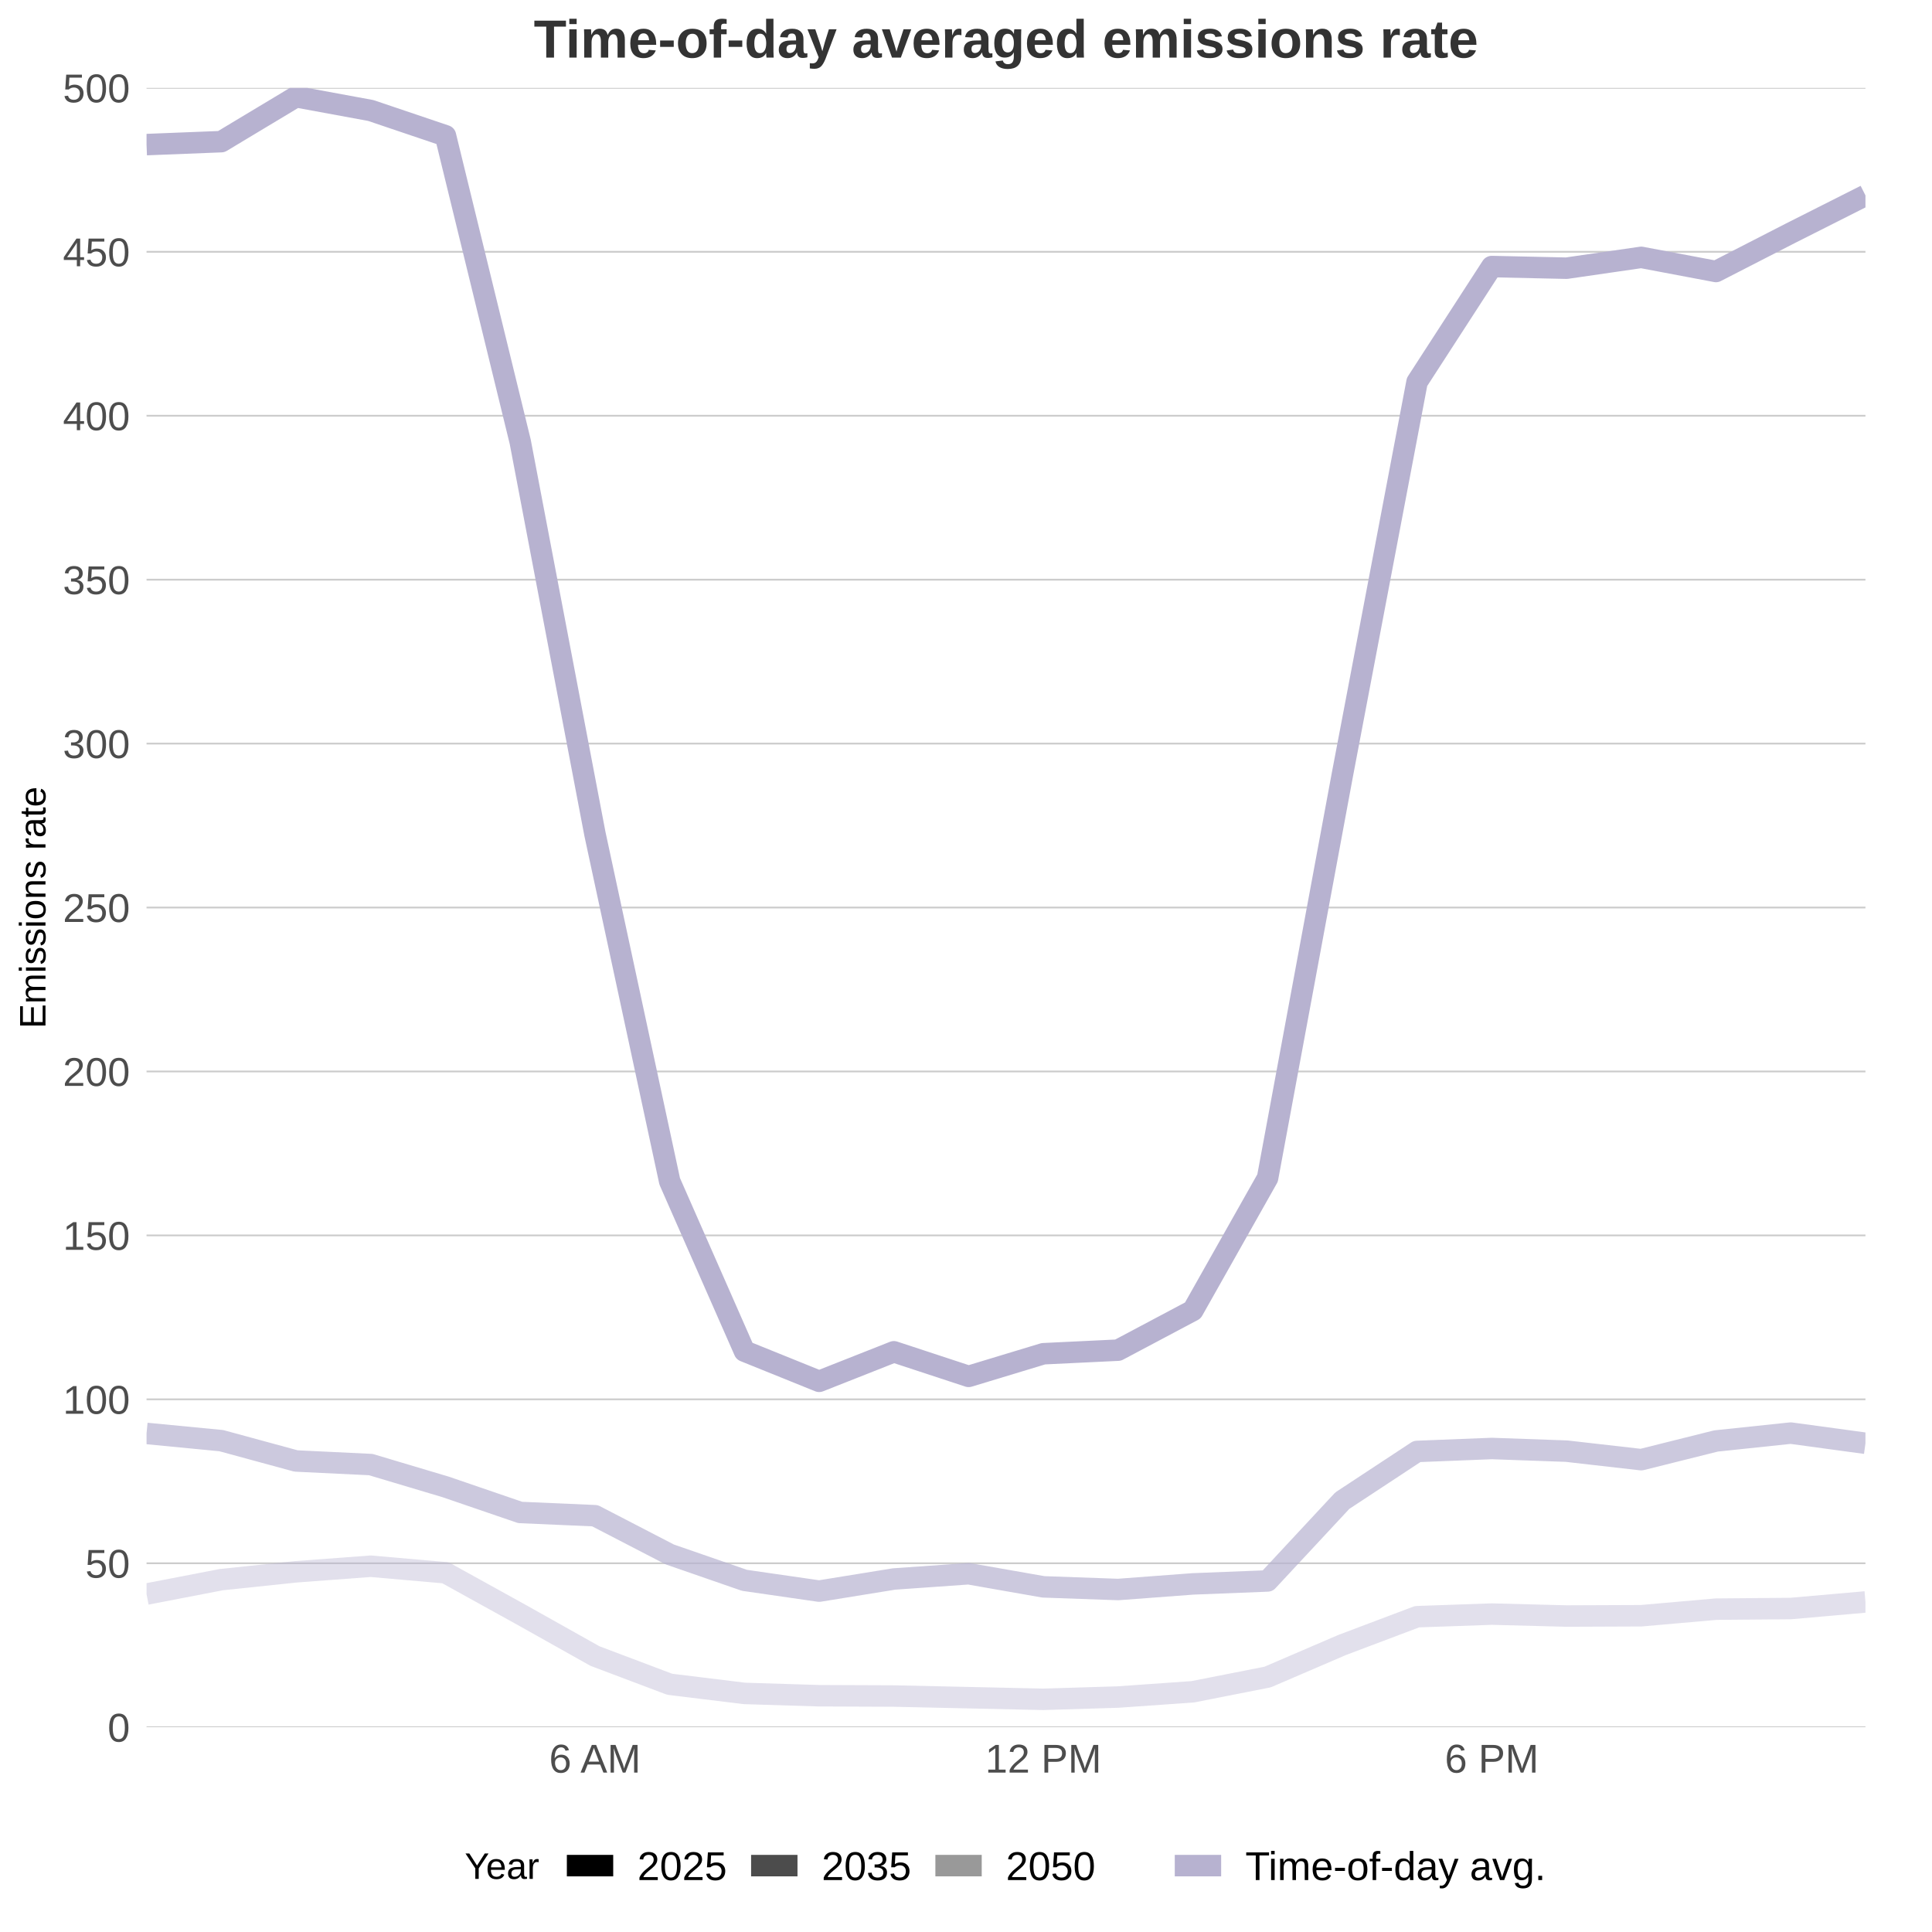
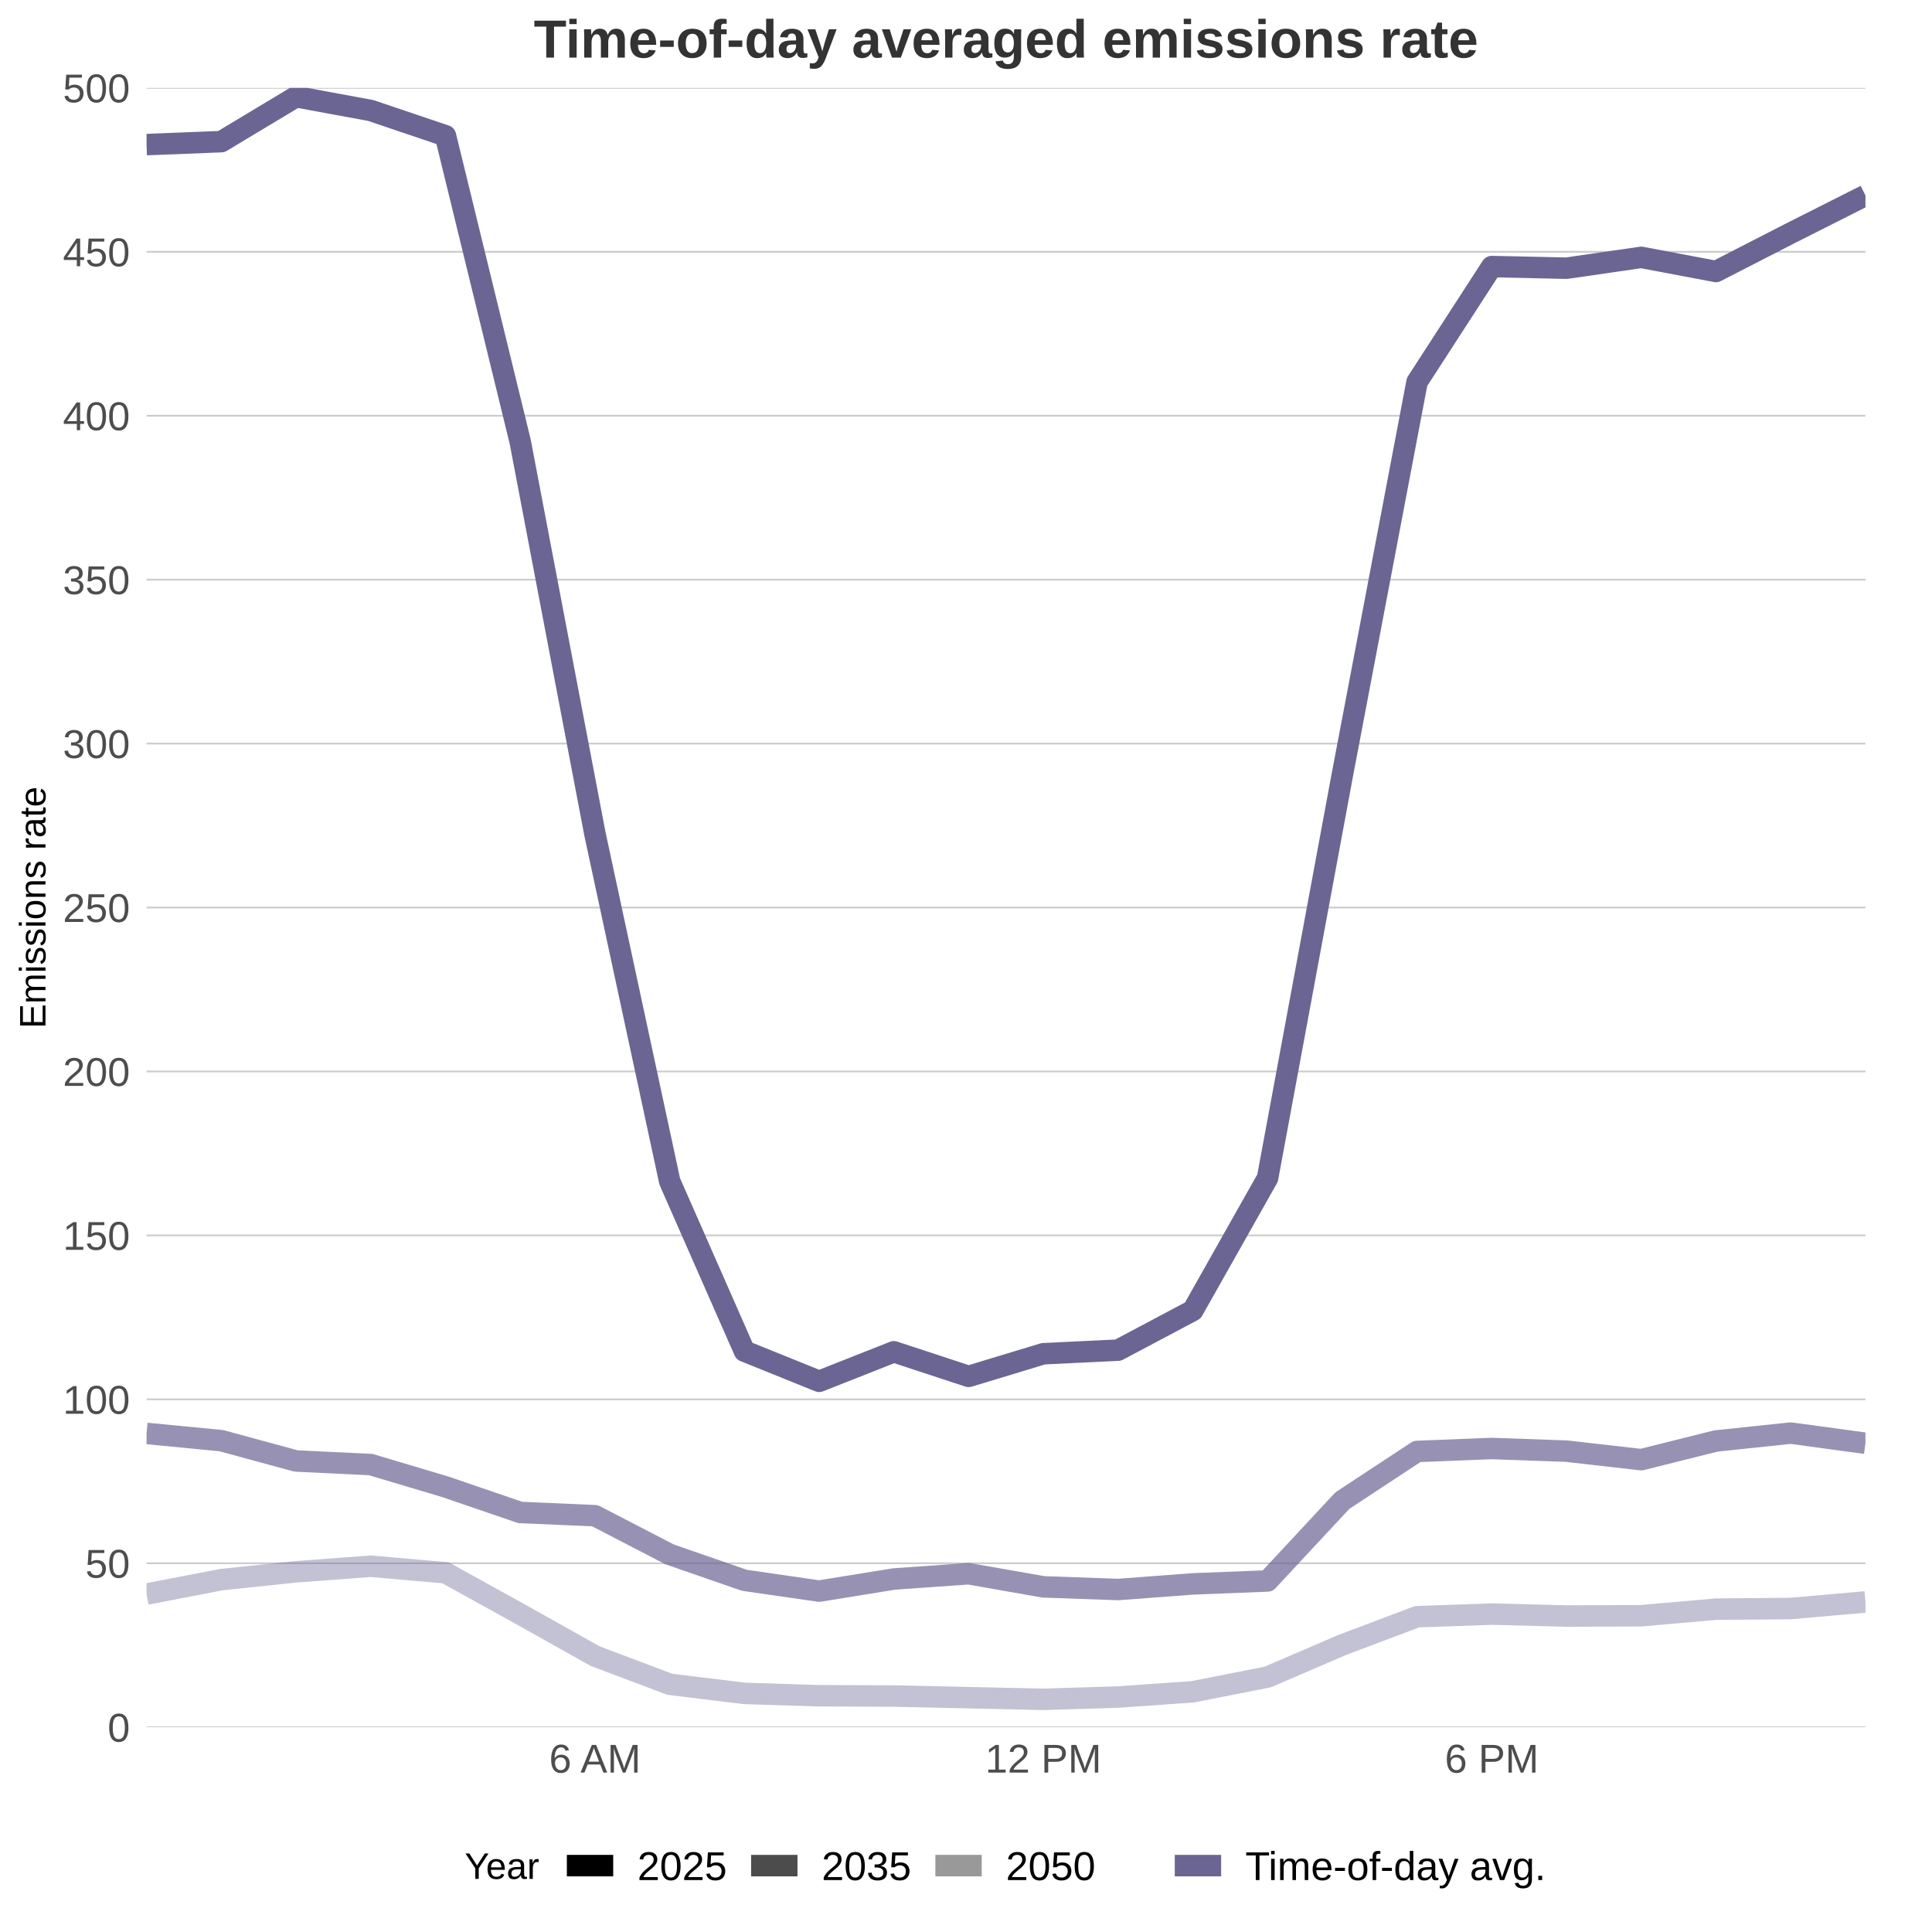
<svg xmlns="http://www.w3.org/2000/svg" class="svglite" width="576.00pt" height="576.00pt" viewBox="0 0 576.00 576.00">
  <defs>
    <style type="text/css">
    .svglite line, .svglite polyline, .svglite polygon, .svglite path, .svglite rect, .svglite circle {
      fill: none;
      stroke: #000000;
      stroke-linecap: round;
      stroke-linejoin: round;
      stroke-miterlimit: 10.00;
    }
    .svglite text {
      white-space: pre;
    }
  </style>
  </defs>
  <rect width="100%" height="100%" style="stroke: none; fill: #FFFFFF;" />
  <defs>
    <clipPath id="cpMC4wMHw1NzYuMDB8MC4wMHw1NzYuMDA=">
      <rect x="0.00" y="0.00" width="576.00" height="576.00" />
    </clipPath>
  </defs>
  <g clip-path="url(#cpMC4wMHw1NzYuMDB8MC4wMHw1NzYuMDA=)">
    <rect x="0.00" y="0.00" width="576.00" height="576.00" style="stroke-width: 1.07; stroke: none; fill: #FFFFFF;" />
  </g>
  <defs>
    <clipPath id="cpNDMuNjl8NTU2LjE2fDI2LjIwfDUxNC45NA==">
      <rect x="43.69" y="26.20" width="512.47" height="488.74" />
    </clipPath>
  </defs>
  <g clip-path="url(#cpNDMuNjl8NTU2LjE2fDI2LjIwfDUxNC45NA==)">
    <polyline points="43.69,514.94 556.16,514.94 " style="stroke-width: 0.53; stroke: #CCCCCC; stroke-linecap: butt;" />
    <polyline points="43.69,466.07 556.16,466.07 " style="stroke-width: 0.53; stroke: #CCCCCC; stroke-linecap: butt;" />
    <polyline points="43.69,417.19 556.16,417.19 " style="stroke-width: 0.53; stroke: #CCCCCC; stroke-linecap: butt;" />
    <polyline points="43.69,368.32 556.16,368.32 " style="stroke-width: 0.53; stroke: #CCCCCC; stroke-linecap: butt;" />
    <polyline points="43.69,319.44 556.16,319.44 " style="stroke-width: 0.53; stroke: #CCCCCC; stroke-linecap: butt;" />
    <polyline points="43.69,270.57 556.16,270.57 " style="stroke-width: 0.53; stroke: #CCCCCC; stroke-linecap: butt;" />
    <polyline points="43.69,221.69 556.16,221.69 " style="stroke-width: 0.53; stroke: #CCCCCC; stroke-linecap: butt;" />
    <polyline points="43.69,172.82 556.16,172.82 " style="stroke-width: 0.53; stroke: #CCCCCC; stroke-linecap: butt;" />
    <polyline points="43.69,123.95 556.16,123.95 " style="stroke-width: 0.53; stroke: #CCCCCC; stroke-linecap: butt;" />
    <polyline points="43.69,75.07 556.16,75.07 " style="stroke-width: 0.53; stroke: #CCCCCC; stroke-linecap: butt;" />
    <polyline points="43.69,26.20 556.16,26.20 " style="stroke-width: 0.53; stroke: #CCCCCC; stroke-linecap: butt;" />
-     <polyline points="43.69,43.11 65.97,42.23 88.25,28.84 110.53,32.94 132.81,40.47 155.09,131.67 177.38,248.67 199.66,352.19 221.94,402.82 244.22,411.82 266.50,403.02 288.78,410.35 311.06,403.60 333.34,402.53 355.63,390.70 377.91,351.21 400.19,231.08 422.47,113.88 444.75,79.47 467.03,79.96 489.31,76.73 511.59,80.94 533.88,69.50 556.16,58.26 " style="stroke-width: 6.40; stroke: #B7B2D0; stroke-linecap: butt;" />
-     <polyline points="43.69,427.36 65.97,429.51 88.25,435.57 110.53,436.64 132.81,443.29 155.09,450.92 177.38,451.89 199.66,463.43 221.94,471.15 244.22,474.37 266.50,470.76 288.78,469.19 311.06,473.10 333.34,473.89 355.63,472.22 377.91,471.34 400.19,447.40 422.47,432.73 444.75,431.85 467.03,432.64 489.31,435.18 511.59,429.61 533.88,427.26 556.16,430.29 " style="stroke-width: 6.40; stroke: #B7B2D0; stroke-opacity: 0.70; stroke-linecap: butt;" />
-     <polyline points="43.69,475.25 65.97,470.95 88.25,468.61 110.53,466.95 132.81,468.90 155.09,481.22 177.38,493.73 199.66,502.14 221.94,504.87 244.22,505.56 266.50,505.65 288.78,506.14 311.06,506.63 333.34,505.95 355.63,504.38 377.91,499.99 400.19,490.41 422.47,482.00 444.75,481.22 467.03,481.80 489.31,481.71 511.59,479.75 533.88,479.56 556.16,477.60 " style="stroke-width: 6.40; stroke: #B7B2D0; stroke-opacity: 0.40; stroke-linecap: butt;" />
+     <polyline points="43.69,43.11 65.97,42.23 88.25,28.84 110.53,32.94 132.81,40.47 155.09,131.67 177.38,248.67 199.66,352.19 221.94,402.82 244.22,411.82 266.50,403.02 288.78,410.35 311.06,403.60 333.34,402.53 355.63,390.70 377.91,351.21 400.19,231.08 422.47,113.88 444.75,79.47 467.03,79.96 489.31,76.73 511.59,80.94 533.88,69.50 556.16,58.26 " style="stroke-width: 6.40; stroke: #6B6593; stroke-linecap: butt;" />
+     <polyline points="43.69,427.36 65.97,429.51 88.25,435.57 110.53,436.64 132.81,443.29 155.09,450.92 177.38,451.89 199.66,463.43 221.94,471.15 244.22,474.37 266.50,470.76 288.78,469.19 311.06,473.10 333.34,473.89 355.63,472.22 377.91,471.34 400.19,447.40 422.47,432.73 444.75,431.85 467.03,432.64 489.31,435.18 511.59,429.61 533.88,427.26 556.16,430.29 " style="stroke-width: 6.40; stroke: #6B6593; stroke-opacity: 0.70; stroke-linecap: butt;" />
+     <polyline points="43.69,475.25 65.97,470.95 88.25,468.61 110.53,466.95 132.81,468.90 155.09,481.22 177.38,493.73 199.66,502.14 221.94,504.87 244.22,505.56 266.50,505.65 288.78,506.14 311.06,506.63 333.34,505.95 355.63,504.38 377.91,499.99 400.19,490.41 422.47,482.00 444.75,481.22 467.03,481.80 489.31,481.71 511.59,479.75 533.88,479.56 556.16,477.60 " style="stroke-width: 6.40; stroke: #6B6593; stroke-opacity: 0.40; stroke-linecap: butt;" />
  </g>
  <g clip-path="url(#cpMC4wMHw1NzYuMDB8MC4wMHw1NzYuMDA=)">
    <text x="38.76" y="519.25" text-anchor="end" style="font-size: 12.00px;fill: #4D4D4D; font-family: &quot;Arial&quot;;" textLength="6.67px" lengthAdjust="spacingAndGlyphs">0</text>
    <text x="38.76" y="470.37" text-anchor="end" style="font-size: 12.00px;fill: #4D4D4D; font-family: &quot;Arial&quot;;" textLength="13.35px" lengthAdjust="spacingAndGlyphs">50</text>
    <text x="38.76" y="421.50" text-anchor="end" style="font-size: 12.00px;fill: #4D4D4D; font-family: &quot;Arial&quot;;" textLength="20.02px" lengthAdjust="spacingAndGlyphs">100</text>
    <text x="38.76" y="372.62" text-anchor="end" style="font-size: 12.00px;fill: #4D4D4D; font-family: &quot;Arial&quot;;" textLength="20.02px" lengthAdjust="spacingAndGlyphs">150</text>
    <text x="38.76" y="323.75" text-anchor="end" style="font-size: 12.00px;fill: #4D4D4D; font-family: &quot;Arial&quot;;" textLength="20.02px" lengthAdjust="spacingAndGlyphs">200</text>
    <text x="38.76" y="274.87" text-anchor="end" style="font-size: 12.00px;fill: #4D4D4D; font-family: &quot;Arial&quot;;" textLength="20.02px" lengthAdjust="spacingAndGlyphs">250</text>
    <text x="38.76" y="226.00" text-anchor="end" style="font-size: 12.00px;fill: #4D4D4D; font-family: &quot;Arial&quot;;" textLength="20.02px" lengthAdjust="spacingAndGlyphs">300</text>
    <text x="38.76" y="177.13" text-anchor="end" style="font-size: 12.00px;fill: #4D4D4D; font-family: &quot;Arial&quot;;" textLength="20.02px" lengthAdjust="spacingAndGlyphs">350</text>
    <text x="38.76" y="128.25" text-anchor="end" style="font-size: 12.00px;fill: #4D4D4D; font-family: &quot;Arial&quot;;" textLength="20.02px" lengthAdjust="spacingAndGlyphs">400</text>
    <text x="38.76" y="79.38" text-anchor="end" style="font-size: 12.00px;fill: #4D4D4D; font-family: &quot;Arial&quot;;" textLength="20.02px" lengthAdjust="spacingAndGlyphs">450</text>
    <text x="38.76" y="30.50" text-anchor="end" style="font-size: 12.00px;fill: #4D4D4D; font-family: &quot;Arial&quot;;" textLength="20.02px" lengthAdjust="spacingAndGlyphs">500</text>
    <text x="177.38" y="528.48" text-anchor="middle" style="font-size: 12.00px;fill: #4D4D4D; font-family: &quot;Arial&quot;;" textLength="28.01px" lengthAdjust="spacingAndGlyphs">6 AM</text>
    <text x="311.06" y="528.48" text-anchor="middle" style="font-size: 12.00px;fill: #4D4D4D; font-family: &quot;Arial&quot;;" textLength="34.68px" lengthAdjust="spacingAndGlyphs">12 PM</text>
    <text x="444.75" y="528.48" text-anchor="middle" style="font-size: 12.00px;fill: #4D4D4D; font-family: &quot;Arial&quot;;" textLength="28.01px" lengthAdjust="spacingAndGlyphs">6 PM</text>
    <text transform="translate(13.56,270.57) rotate(-90)" text-anchor="middle" style="font-size: 11.00px; font-family: &quot;Arial&quot;;" textLength="72.14px" lengthAdjust="spacingAndGlyphs">Emissions rate</text>
    <text x="138.55" y="560.16" style="font-size: 11.00px; font-family: &quot;Arial&quot;;" textLength="23.24px" lengthAdjust="spacingAndGlyphs">Year</text>
    <line x1="169.00" y1="556.21" x2="182.82" y2="556.21" style="stroke-width: 6.40; stroke-linecap: butt;" />
    <line x1="223.93" y1="556.21" x2="237.76" y2="556.21" style="stroke-width: 6.40; stroke: #000000; stroke-opacity: 0.70; stroke-linecap: butt;" />
    <line x1="278.87" y1="556.21" x2="292.69" y2="556.21" style="stroke-width: 6.40; stroke: #000000; stroke-opacity: 0.40; stroke-linecap: butt;" />
    <text x="190.03" y="560.52" style="font-size: 12.00px; font-family: &quot;Arial&quot;;" textLength="26.70px" lengthAdjust="spacingAndGlyphs">2025</text>
    <text x="244.97" y="560.52" style="font-size: 12.00px; font-family: &quot;Arial&quot;;" textLength="26.70px" lengthAdjust="spacingAndGlyphs">2035</text>
    <text x="299.90" y="560.52" style="font-size: 12.00px; font-family: &quot;Arial&quot;;" textLength="26.70px" lengthAdjust="spacingAndGlyphs">2050</text>
-     <line x1="350.24" y1="556.21" x2="364.07" y2="556.21" style="stroke-width: 6.40; stroke: #B7B2D0; stroke-linecap: butt;" />
+     <line x1="350.24" y1="556.21" x2="364.07" y2="556.21" style="stroke-width: 6.40; stroke: #6B6593; stroke-linecap: butt;" />
    <text x="371.28" y="560.52" style="font-size: 12.00px; font-family: &quot;Arial&quot;;" textLength="90.02px" lengthAdjust="spacingAndGlyphs">Time-of-day avg.</text>
    <text x="299.92" y="17.18" text-anchor="middle" style="font-size: 16.00px; font-weight: bold;fill: #333333; font-family: &quot;Arial&quot;;" textLength="281.86px" lengthAdjust="spacingAndGlyphs">Time-of-day averaged emissions rate</text>
  </g>
</svg>
